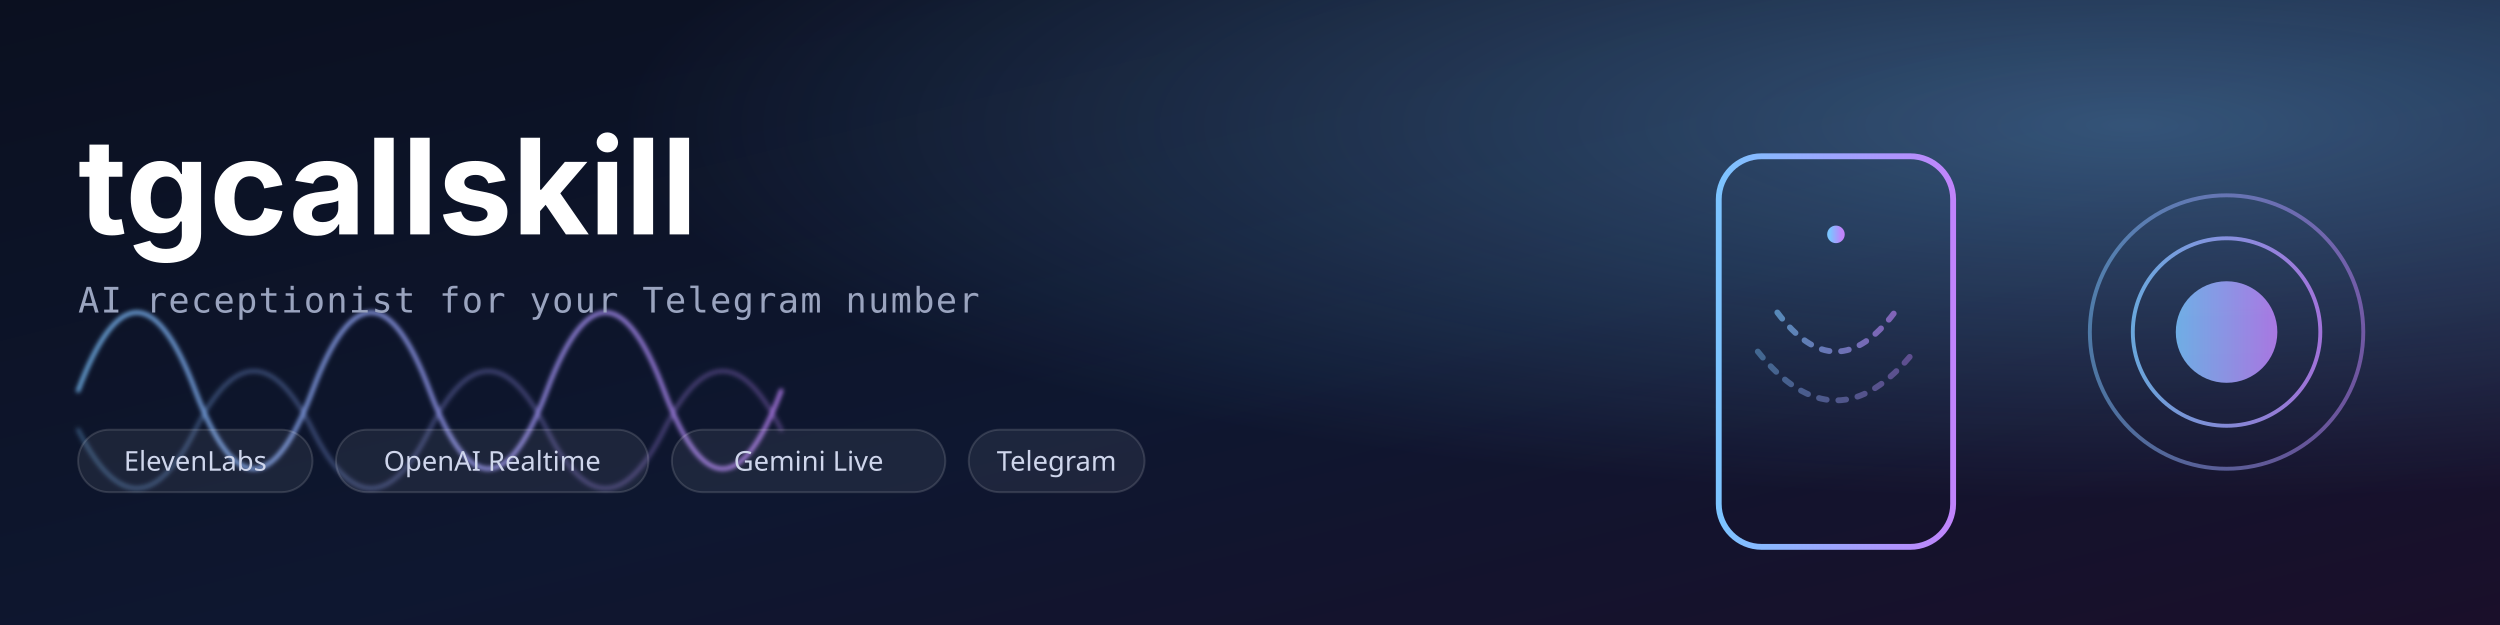
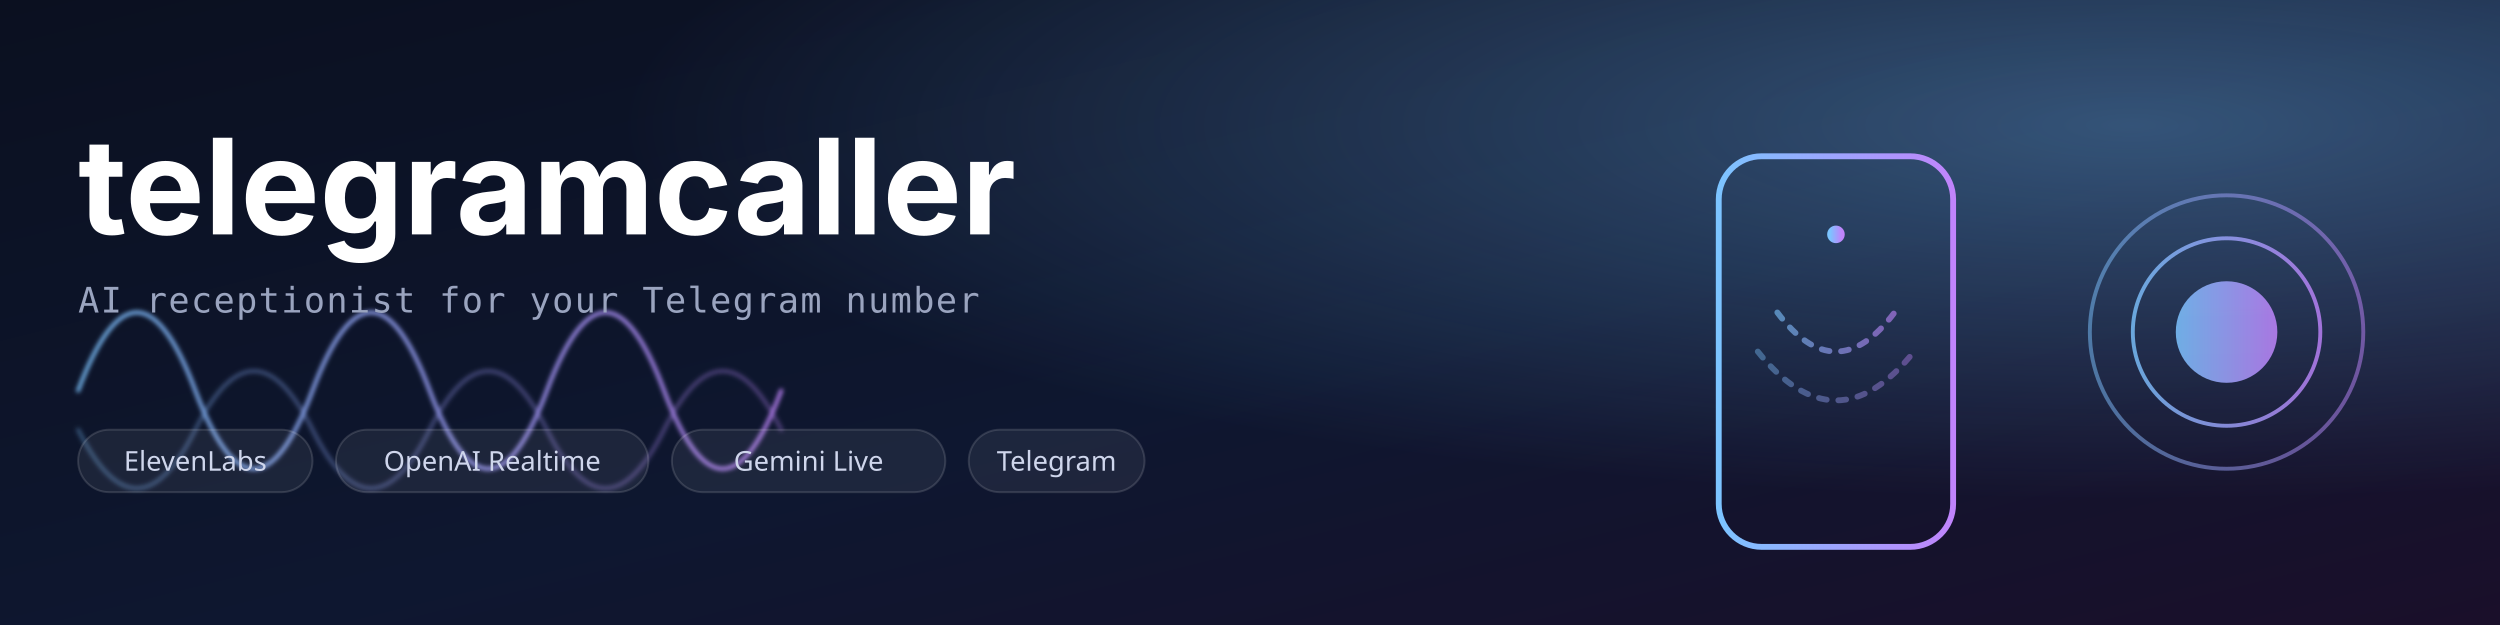
- <svg xmlns="http://www.w3.org/2000/svg" viewBox="0 0 1280 320" width="1280" height="320" role="img" aria-label="tgcallskill banner">
+ <svg xmlns="http://www.w3.org/2000/svg" viewBox="0 0 1280 320" width="1280" height="320" role="img" aria-label="telegramcaller banner">
  <defs>
    <linearGradient id="bg" x1="0" y1="0" x2="1" y2="1">
      <stop offset="0%" stop-color="#0b1020" />
      <stop offset="55%" stop-color="#0e1730" />
      <stop offset="100%" stop-color="#1a0f2a" />
    </linearGradient>
    <linearGradient id="accent" x1="0" y1="0" x2="1" y2="0">
      <stop offset="0%" stop-color="#7cc4ff" />
      <stop offset="100%" stop-color="#c084fc" />
    </linearGradient>
    <radialGradient id="glow" cx="0.85" cy="0.2" r="0.6">
      <stop offset="0%" stop-color="#7cc4ff" stop-opacity="0.35" />
      <stop offset="100%" stop-color="#7cc4ff" stop-opacity="0" />
    </radialGradient>
    <filter id="soft" x="-50%" y="-50%" width="200%" height="200%">
      <feGaussianBlur stdDeviation="1.2" />
    </filter>
  </defs>
  <rect width="1280" height="320" fill="url(#bg)" />
  <rect width="1280" height="320" fill="url(#glow)" />
  <g stroke="url(#accent)" stroke-width="2" stroke-linecap="round" opacity="0.9" filter="url(#soft)">
    <path d="M40 200 Q 70 120, 100 200 T 160 200 T 220 200 T 280 200 T 340 200 T 400 200" fill="none" />
    <path d="M40 220 Q 70 280, 100 220 T 160 220 T 220 220 T 280 220 T 340 220 T 400 220" fill="none" opacity="0.4" />
  </g>
  <g transform="translate(880,80)" fill="none" stroke="url(#accent)" stroke-width="3" stroke-linecap="round" stroke-linejoin="round">
    <rect x="0" y="0" width="120" height="200" rx="22" />
    <line x1="48" y1="170" x2="72" y2="170" />
    <circle cx="60" cy="40" r="3" fill="url(#accent)" />
    <path d="M30 80 Q 60 120, 90 80" stroke-dasharray="4 6" opacity="0.6" />
    <path d="M20 100 Q 60 150, 100 100" stroke-dasharray="4 6" opacity="0.4" />
  </g>
  <g transform="translate(1080,90)">
    <circle cx="60" cy="80" r="70" fill="none" stroke="url(#accent)" stroke-width="2" opacity="0.5" />
    <circle cx="60" cy="80" r="48" fill="none" stroke="url(#accent)" stroke-width="2" opacity="0.8" />
    <circle cx="60" cy="80" r="26" fill="url(#accent)" opacity="0.85" />
  </g>
-   <text x="40" y="120" font-family="ui-sans-serif, system-ui, 'SF Pro Display', sans-serif" font-size="68" font-weight="700" fill="#ffffff">tgcallskill</text>
+   <text x="40" y="120" font-family="ui-sans-serif, system-ui, 'SF Pro Display', sans-serif" font-size="68" font-weight="700" fill="#ffffff">telegramcaller</text>
  <text x="40" y="160" font-family="ui-monospace, 'SF Mono', monospace" font-size="18" fill="#9aa4bf" letter-spacing="0.04em">AI receptionist for your Telegram number</text>
  <g font-family="ui-sans-serif, system-ui, sans-serif" font-size="14" fill="#cfd6ec">
    <g transform="translate(40,220)">
      <rect width="120" height="32" rx="16" fill="#ffffff10" stroke="#ffffff22" />
      <text x="60" y="21" text-anchor="middle">ElevenLabs</text>
    </g>
    <g transform="translate(172,220)">
      <rect width="160" height="32" rx="16" fill="#ffffff10" stroke="#ffffff22" />
      <text x="80" y="21" text-anchor="middle">OpenAI Realtime</text>
    </g>
    <g transform="translate(344,220)">
      <rect width="140" height="32" rx="16" fill="#ffffff10" stroke="#ffffff22" />
      <text x="70" y="21" text-anchor="middle">Gemini Live</text>
    </g>
    <g transform="translate(496,220)">
      <rect width="90" height="32" rx="16" fill="#ffffff10" stroke="#ffffff22" />
      <text x="45" y="21" text-anchor="middle">Telegram</text>
    </g>
  </g>
</svg>
